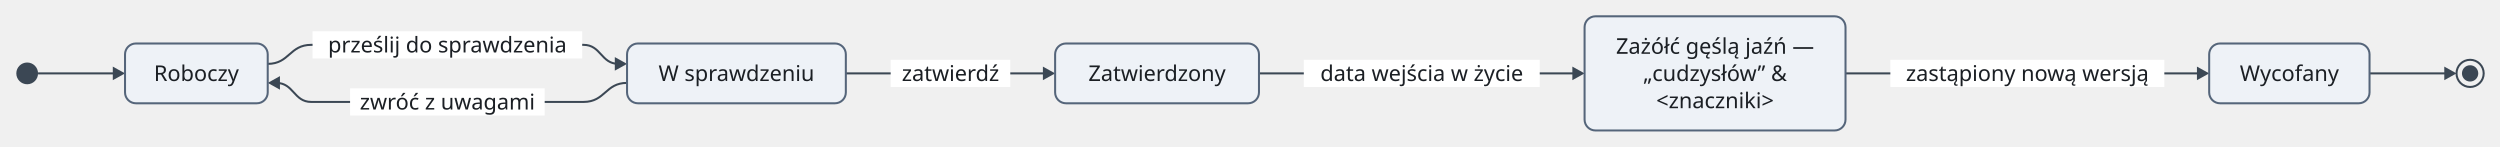
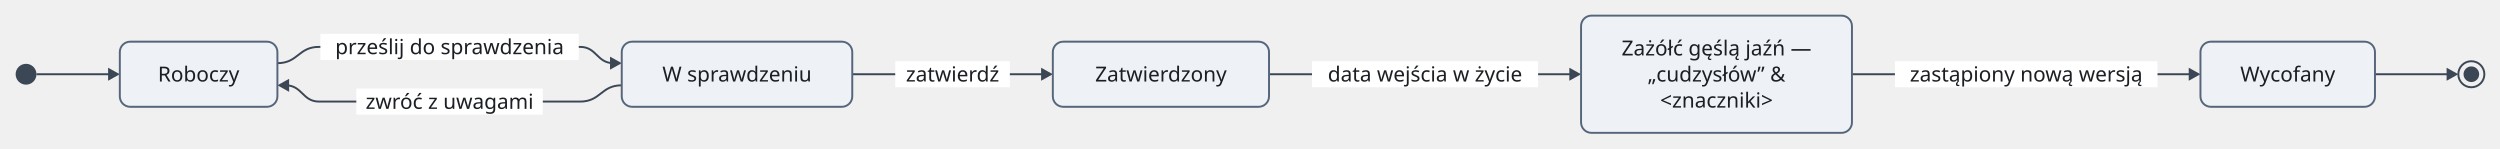
- <svg xmlns="http://www.w3.org/2000/svg" version="1.1" width="1839.6" height="108" viewBox="-12 -12 1839.6 108" role="img" font-family="Recursive, sans-serif" font-size="16">
-   <path class="edge" d="M16 42 L48 42 L73.7 42" fill="none" stroke="#3b4754" stroke-width="1.5" />
-   <path class="edge" d="M185 35 C201 35 201 21 217 21 L417.4 21 C430.25 21 430.25 35 443.1 35" fill="none" stroke="#3b4754" stroke-width="1.5" />
-   <path class="edge" d="M191.3 49 C204.15 49 204.15 63 217 63 L417.4 63 C433.4 63 433.4 49 449.4 49" fill="none" stroke="#3b4754" stroke-width="1.5" />
-   <path class="edge" d="M610.4 42 L642.4 42 L732.4 42 L758.1 42" fill="none" stroke="#3b4754" stroke-width="1.5" />
-   <path class="edge" d="M914.4 42 L946.4 42 L1122 42 L1147.7 42" fill="none" stroke="#3b4754" stroke-width="1.5" />
-   <path class="edge" d="M1346 42 L1378 42 L1581.6 42 L1607.3 42" fill="none" stroke="#3b4754" stroke-width="1.5" />
-   <path class="edge" d="M1731.6 42 L1763.6 42 L1789.3 42" fill="none" stroke="#3b4754" stroke-width="1.5" />
-   <rect class="edge-label-background" x="218" y="11" width="198.4" height="20" fill="#ffffff" />
-   <rect class="edge-label-background" x="245.6" y="53" width="143.2" height="20" fill="#ffffff" />
-   <rect class="edge-label-background" x="643.4" y="32" width="88" height="20" fill="#ffffff" />
-   <rect class="edge-label-background" x="947.4" y="32" width="173.6" height="20" fill="#ffffff" />
-   <rect class="edge-label-background" x="1379" y="32" width="201.6" height="20" fill="#ffffff" />
-   <polygon class="arrowhead" points="80,42 71,37 71,47" fill="#3b4754" />
-   <polygon class="arrowhead" points="449.4,35 440.4,30 440.4,40" fill="#3b4754" />
-   <polygon class="arrowhead" points="185,49 194,54 194,44" fill="#3b4754" />
-   <polygon class="arrowhead" points="764.4,42 755.4,37 755.4,47" fill="#3b4754" />
-   <polygon class="arrowhead" points="1154,42 1145,37 1145,47" fill="#3b4754" />
-   <polygon class="arrowhead" points="1613.6,42 1604.6,37 1604.6,47" fill="#3b4754" />
-   <polygon class="arrowhead" points="1795.6,42 1786.6,37 1786.6,47" fill="#3b4754" />
-   <circle class="node" cx="8" cy="42" r="8" fill="#3b4754" />
-   <rect class="node" x="80" y="20" width="105" height="44" rx="8" fill="#eef2f7" stroke="#55657a" stroke-width="1.5" />
-   <rect class="node" x="449.4" y="20" width="161" height="44" rx="8" fill="#eef2f7" stroke="#55657a" stroke-width="1.5" />
-   <rect class="node" x="764.4" y="20" width="150" height="44" rx="8" fill="#eef2f7" stroke="#55657a" stroke-width="1.5" />
-   <rect class="node" x="1154" y="0" width="192" height="84" rx="8" fill="#eef2f7" stroke="#55657a" stroke-width="1.5" />
-   <rect class="node" x="1613.6" y="20" width="118" height="44" rx="8" fill="#eef2f7" stroke="#55657a" stroke-width="1.5" />
-   <circle class="node" cx="1805.6" cy="42" r="10" fill="none" stroke="#3b4754" stroke-width="1.5" />
-   <circle class="node-detail" cx="1805.6" cy="42" r="6" fill="#3b4754" />
-   <text class="node-label" x="132.5" y="47.6" text-anchor="middle" fill="#1b1f24">Roboczy</text>
-   <text class="node-label" x="529.9" y="47.6" text-anchor="middle" fill="#1b1f24">W sprawdzeniu</text>
-   <text class="node-label" x="839.4" y="47.6" text-anchor="middle" fill="#1b1f24">Zatwierdzony</text>
-   <text class="node-label" x="1250" y="27.6" text-anchor="middle" fill="#1b1f24">Zażółć gęślą jaźń —</text>
-   <text class="node-label" x="1250" y="47.6" text-anchor="middle" fill="#1b1f24">„cudzysłów” &amp;</text>
-   <text class="node-label" x="1250" y="67.6" text-anchor="middle" fill="#1b1f24">&lt;znaczniki&gt;</text>
-   <text class="node-label" x="1672.6" y="47.6" text-anchor="middle" fill="#1b1f24">Wycofany</text>
-   <text class="edge-label" x="317.2" y="26.6" text-anchor="middle" fill="#1b1f24">prześlij do sprawdzenia</text>
-   <text class="edge-label" x="317.2" y="68.6" text-anchor="middle" fill="#1b1f24">zwróć z uwagami</text>
-   <text class="edge-label" x="687.4" y="47.6" text-anchor="middle" fill="#1b1f24">zatwierdź</text>
-   <text class="edge-label" x="1034.2" y="47.6" text-anchor="middle" fill="#1b1f24">data wejścia w życie</text>
-   <text class="edge-label" x="1479.8" y="47.6" text-anchor="middle" fill="#1b1f24">zastąpiony nową wersją</text>
+ <svg xmlns="http://www.w3.org/2000/svg" version="1.1" width="1919.6" height="114" viewBox="-12 -12 1919.6 114" role="img" font-family="Recursive, sans-serif" font-size="16">
+   <path class="edge" d="M16 45 L48 45 L73.7 45" fill="none" stroke="#3b4754" stroke-width="1.5" />
+   <path class="edge" d="M201 36.5 C217 36.5 217 24 233 24 L433.4 24 C446.25 24 446.25 36.5 459.1 36.5" fill="none" stroke="#3b4754" stroke-width="1.5" />
+   <path class="edge" d="M207.3 53.5 C220.15 53.5 220.15 66 233 66 L433.4 66 C449.4 66 449.4 53.5 465.4 53.5" fill="none" stroke="#3b4754" stroke-width="1.5" />
+   <path class="edge" d="M642.4 45 L674.4 45 L764.4 45 L790.1 45" fill="none" stroke="#3b4754" stroke-width="1.5" />
+   <path class="edge" d="M962.4 45 L994.4 45 L1170 45 L1195.7 45" fill="none" stroke="#3b4754" stroke-width="1.5" />
+   <path class="edge" d="M1410 45 L1442 45 L1645.6 45 L1671.3 45" fill="none" stroke="#3b4754" stroke-width="1.5" />
+   <path class="edge" d="M1811.6 45 L1843.6 45 L1869.3 45" fill="none" stroke="#3b4754" stroke-width="1.5" />
+   <rect class="edge-label-background" x="234" y="14" width="198.4" height="20" fill="#ffffff" />
+   <rect class="edge-label-background" x="261.6" y="56" width="143.2" height="20" fill="#ffffff" />
+   <rect class="edge-label-background" x="675.4" y="35" width="88" height="20" fill="#ffffff" />
+   <rect class="edge-label-background" x="995.4" y="35" width="173.6" height="20" fill="#ffffff" />
+   <rect class="edge-label-background" x="1443" y="35" width="201.6" height="20" fill="#ffffff" />
+   <polygon class="arrowhead" points="80,45 71,40 71,50" fill="#3b4754" />
+   <polygon class="arrowhead" points="465.4,36.5 456.4,31.5 456.4,41.5" fill="#3b4754" />
+   <polygon class="arrowhead" points="201,53.5 210,58.5 210,48.5" fill="#3b4754" />
+   <polygon class="arrowhead" points="796.4,45 787.4,40 787.4,50" fill="#3b4754" />
+   <polygon class="arrowhead" points="1202,45 1193,40 1193,50" fill="#3b4754" />
+   <polygon class="arrowhead" points="1677.6,45 1668.6,40 1668.6,50" fill="#3b4754" />
+   <polygon class="arrowhead" points="1875.6,45 1866.6,40 1866.6,50" fill="#3b4754" />
+   <circle class="node" cx="8" cy="45" r="8" fill="#3b4754" />
+   <rect class="node" x="80" y="20" width="121" height="50" rx="8" fill="#eef2f7" stroke="#55657a" stroke-width="1.5" />
+   <rect class="node" x="465.4" y="20" width="177" height="50" rx="8" fill="#eef2f7" stroke="#55657a" stroke-width="1.5" />
+   <rect class="node" x="796.4" y="20" width="166" height="50" rx="8" fill="#eef2f7" stroke="#55657a" stroke-width="1.5" />
+   <rect class="node" x="1202" y="0" width="208" height="90" rx="8" fill="#eef2f7" stroke="#55657a" stroke-width="1.5" />
+   <rect class="node" x="1677.6" y="20" width="134" height="50" rx="8" fill="#eef2f7" stroke="#55657a" stroke-width="1.5" />
+   <circle class="node" cx="1885.6" cy="45" r="10" fill="none" stroke="#3b4754" stroke-width="1.5" />
+   <circle class="node-detail" cx="1885.6" cy="45" r="6" fill="#3b4754" />
+   <text class="node-label" x="140.5" y="50.6" text-anchor="middle" fill="#1b1f24">Roboczy</text>
+   <text class="node-label" x="553.9" y="50.6" text-anchor="middle" fill="#1b1f24">W sprawdzeniu</text>
+   <text class="node-label" x="879.4" y="50.6" text-anchor="middle" fill="#1b1f24">Zatwierdzony</text>
+   <text class="node-label" x="1306" y="30.6" text-anchor="middle" fill="#1b1f24">Zażółć gęślą jaźń —</text>
+   <text class="node-label" x="1306" y="50.6" text-anchor="middle" fill="#1b1f24">„cudzysłów” &amp;</text>
+   <text class="node-label" x="1306" y="70.6" text-anchor="middle" fill="#1b1f24">&lt;znaczniki&gt;</text>
+   <text class="node-label" x="1744.6" y="50.6" text-anchor="middle" fill="#1b1f24">Wycofany</text>
+   <text class="edge-label" x="333.2" y="29.6" text-anchor="middle" fill="#1b1f24">prześlij do sprawdzenia</text>
+   <text class="edge-label" x="333.2" y="71.6" text-anchor="middle" fill="#1b1f24">zwróć z uwagami</text>
+   <text class="edge-label" x="719.4" y="50.6" text-anchor="middle" fill="#1b1f24">zatwierdź</text>
+   <text class="edge-label" x="1082.2" y="50.6" text-anchor="middle" fill="#1b1f24">data wejścia w życie</text>
+   <text class="edge-label" x="1543.8" y="50.6" text-anchor="middle" fill="#1b1f24">zastąpiony nową wersją</text>
</svg>
